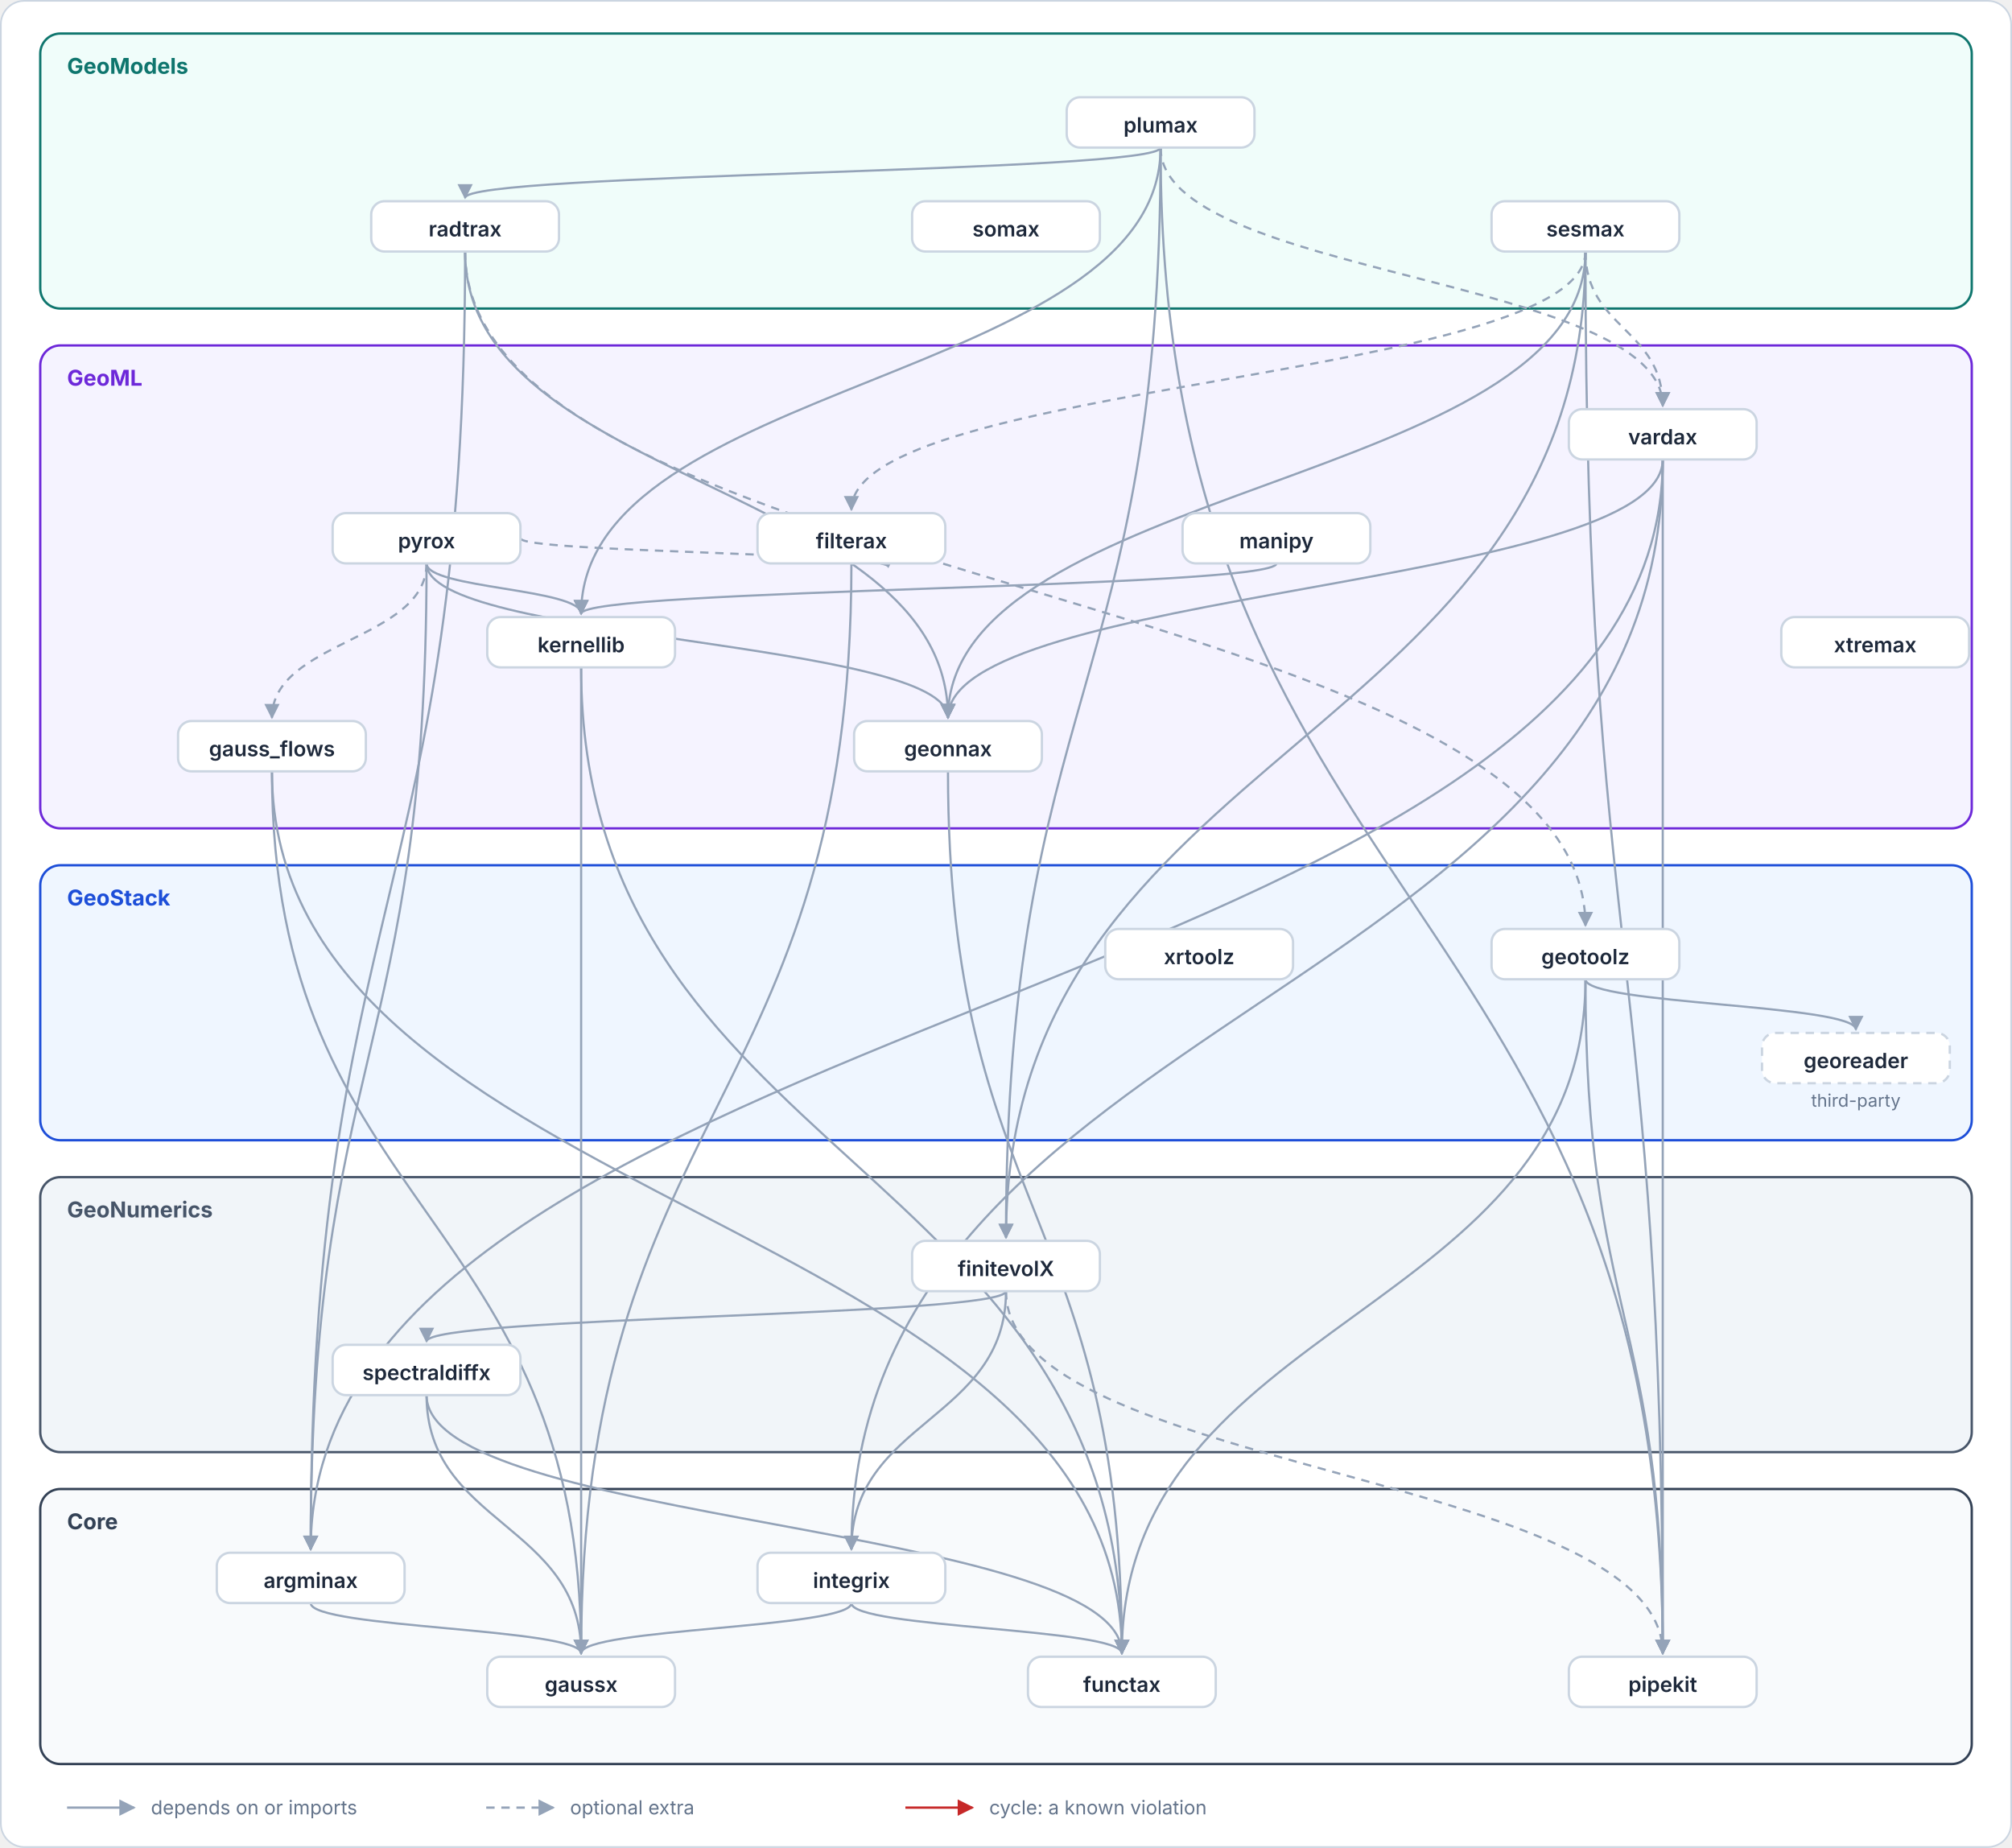
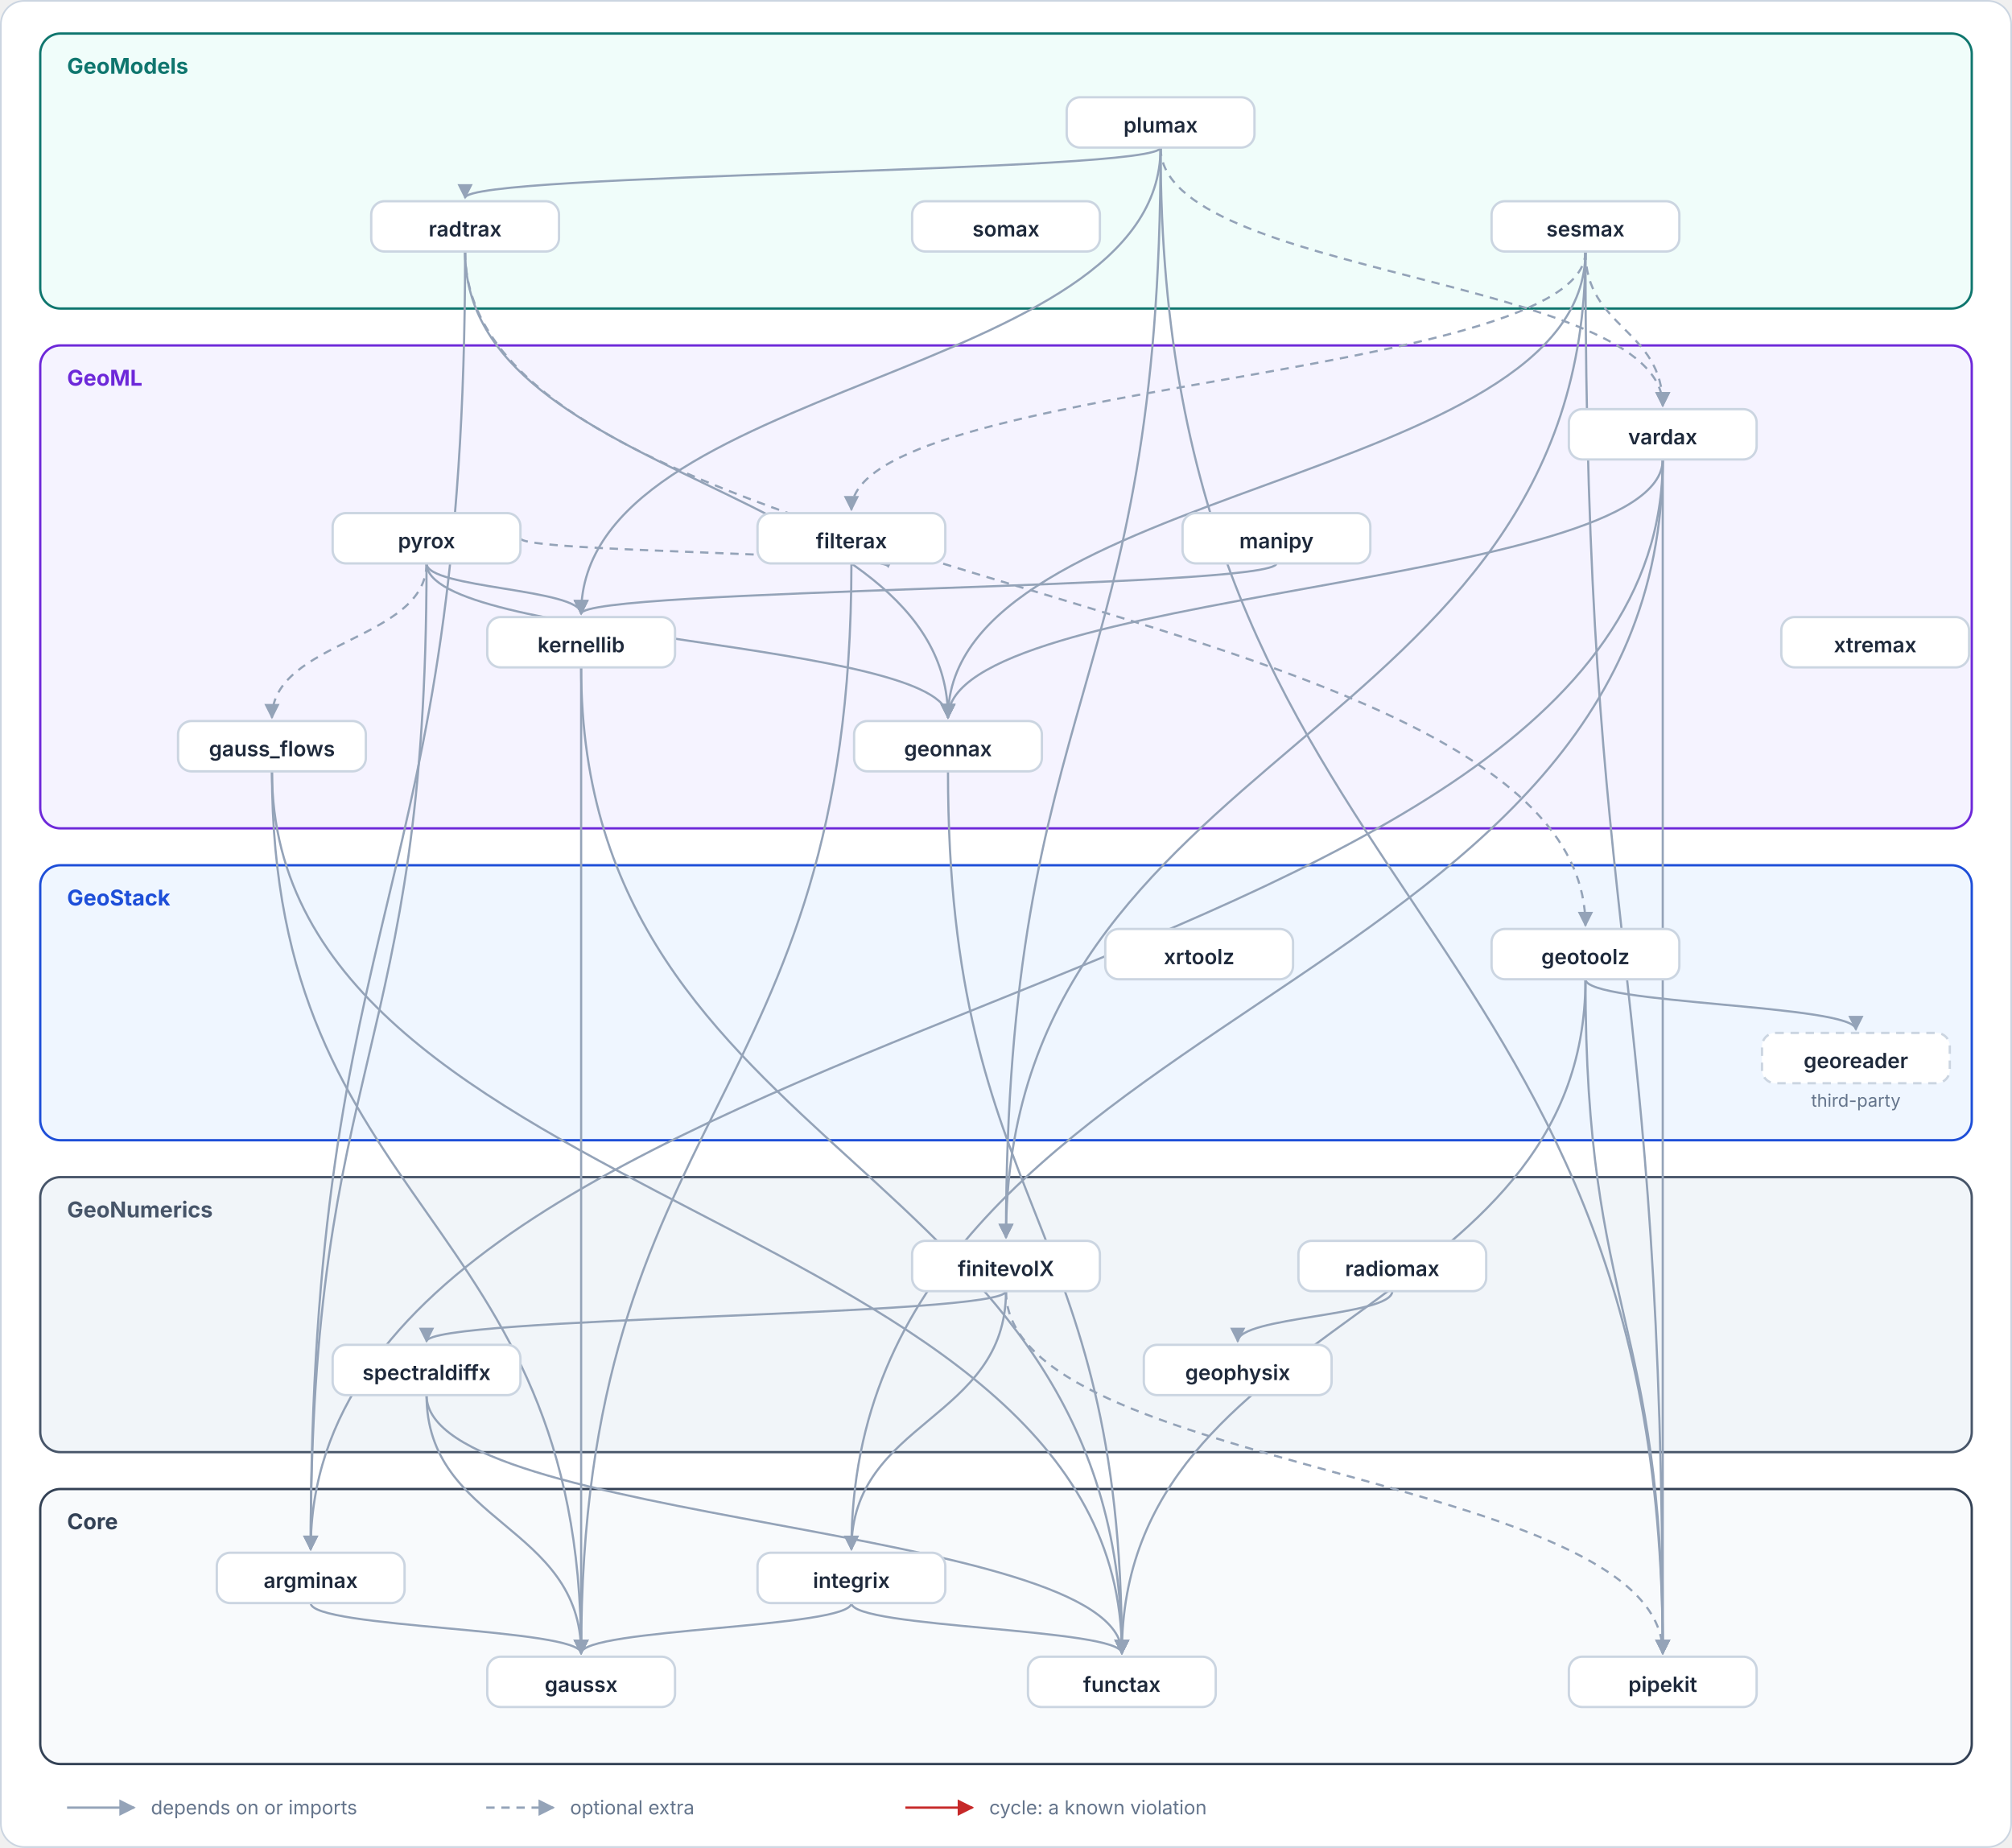
<svg xmlns="http://www.w3.org/2000/svg" viewBox="0 0 1200 1102" width="1200" height="1102" role="img" aria-label="How the repositories import each other, by layer: imports point down from GeoModels through GeoML, GeoStack and GeoNumerics to Core. Solid edges are dependencies or imports, dashed edges optional extras; red edges form a cycle, a known violation. Drawn from the generated graph on the dependency-graph page." font-family="Inter, 'Helvetica Neue', Arial, 'DejaVu Sans', sans-serif">
  <defs>
    <marker id="m94a3b8" viewBox="0 0 10 10" refX="9" refY="5" markerWidth="7" markerHeight="7" orient="auto-start-reverse">
      <path d="M0,0 L10,5 L0,10 z" fill="#94a3b8" />
    </marker>
    <marker id="mc62828" viewBox="0 0 10 10" refX="9" refY="5" markerWidth="7" markerHeight="7" orient="auto-start-reverse">
      <path d="M0,0 L10,5 L0,10 z" fill="#c62828" />
    </marker>
  </defs>
  <rect x="0.5" y="0.5" width="1199" height="1101" rx="14" fill="#ffffff" stroke="#cbd5e1" />
  <rect x="24.0" y="20.0" width="1152.0" height="164.0" rx="12" fill="#f0fdfa" stroke="#0f766e" stroke-width="1.4" />
  <text x="40.0" y="44.0" font-size="13" fill="#0f766e" text-anchor="start" font-weight="700">GeoModels</text>
  <rect x="24.0" y="206.0" width="1152.0" height="288.0" rx="12" fill="#f5f3ff" stroke="#6d28d9" stroke-width="1.4" />
  <text x="40.0" y="230.0" font-size="13" fill="#6d28d9" text-anchor="start" font-weight="700">GeoML</text>
  <rect x="24.0" y="516.0" width="1152.0" height="164.0" rx="12" fill="#eff6ff" stroke="#1d4ed8" stroke-width="1.4" />
  <text x="40.0" y="540.0" font-size="13" fill="#1d4ed8" text-anchor="start" font-weight="700">GeoStack</text>
  <rect x="24.0" y="702.0" width="1152.0" height="164.0" rx="12" fill="#f1f5f9" stroke="#475569" stroke-width="1.4" />
  <text x="40.0" y="726.0" font-size="13" fill="#475569" text-anchor="start" font-weight="700">GeoNumerics</text>
  <rect x="24.0" y="888.0" width="1152.0" height="164.0" rx="12" fill="#f8fafc" stroke="#334155" stroke-width="1.4" />
  <text x="40.0" y="912.0" font-size="13" fill="#334155" text-anchor="start" font-weight="700">Core</text>
  <path d="M185.3,956.0 C185.3,971.0 346.6,971.0 346.6,986.0" fill="none" stroke="#94a3b8" stroke-width="1.3" marker-end="url(#m94a3b8)" />
  <path d="M507.8,336.0 C507.8,661.0 346.6,661.0 346.6,986.0" fill="none" stroke="#94a3b8" stroke-width="1.3" marker-end="url(#m94a3b8)" />
  <path d="M600.0,770.0 C600.0,847.0 507.8,847.0 507.8,924.0" fill="none" stroke="#94a3b8" stroke-width="1.3" marker-end="url(#m94a3b8)" />
  <path d="M600.0,770.0 C600.0,878.0 991.7,878.0 991.7,986.0" fill="none" stroke="#94a3b8" stroke-width="1.3" stroke-dasharray="5 4" marker-end="url(#m94a3b8)" />
  <path d="M600.0,770.0 C600.0,785.0 254.4,785.0 254.4,800.0" fill="none" stroke="#94a3b8" stroke-width="1.3" marker-end="url(#m94a3b8)" />
  <path d="M162.2,460.0 C162.2,723.0 669.1,723.0 669.1,986.0" fill="none" stroke="#94a3b8" stroke-width="1.3" marker-end="url(#m94a3b8)" />
  <path d="M162.2,460.0 C162.2,723.0 346.6,723.0 346.6,986.0" fill="none" stroke="#94a3b8" stroke-width="1.3" marker-end="url(#m94a3b8)" />
  <path d="M565.4,460.0 C565.4,723.0 669.1,723.0 669.1,986.0" fill="none" stroke="#94a3b8" stroke-width="1.3" marker-end="url(#m94a3b8)" />
  <path d="M945.6,584.0 C945.6,785.0 669.1,785.0 669.1,986.0" fill="none" stroke="#94a3b8" stroke-width="1.3" marker-end="url(#m94a3b8)" />
  <path d="M945.6,584.0 C945.6,599.0 1106.9,599.0 1106.9,614.0" fill="none" stroke="#94a3b8" stroke-width="1.3" marker-end="url(#m94a3b8)" />
  <path d="M945.6,584.0 C945.6,785.0 991.7,785.0 991.7,986.0" fill="none" stroke="#94a3b8" stroke-width="1.3" marker-end="url(#m94a3b8)" />
  <path d="M507.8,956.0 C507.8,971.0 669.1,971.0 669.1,986.0" fill="none" stroke="#94a3b8" stroke-width="1.3" marker-end="url(#m94a3b8)" />
  <path d="M507.8,956.0 C507.8,971.0 346.6,971.0 346.6,986.0" fill="none" stroke="#94a3b8" stroke-width="1.3" marker-end="url(#m94a3b8)" />
  <path d="M346.6,398.0 C346.6,692.0 669.1,692.0 669.1,986.0" fill="none" stroke="#94a3b8" stroke-width="1.3" marker-end="url(#m94a3b8)" />
  <path d="M346.6,398.0 C346.6,692.0 346.6,692.0 346.6,986.0" fill="none" stroke="#94a3b8" stroke-width="1.3" marker-end="url(#m94a3b8)" />
  <path d="M761.3,336.0 C761.3,351.0 346.6,351.0 346.6,366.0" fill="none" stroke="#94a3b8" stroke-width="1.3" marker-end="url(#m94a3b8)" />
  <path d="M692.2,88.0 C692.2,413.0 600.0,413.0 600.0,738.0" fill="none" stroke="#94a3b8" stroke-width="1.3" marker-end="url(#m94a3b8)" />
  <path d="M692.2,88.0 C692.2,227.0 346.6,227.0 346.6,366.0" fill="none" stroke="#94a3b8" stroke-width="1.3" marker-end="url(#m94a3b8)" />
  <path d="M692.2,88.0 C692.2,537.0 991.7,537.0 991.7,986.0" fill="none" stroke="#94a3b8" stroke-width="1.3" marker-end="url(#m94a3b8)" />
  <path d="M692.2,88.0 C692.2,103.0 277.4,103.0 277.4,118.0" fill="none" stroke="#94a3b8" stroke-width="1.3" marker-end="url(#m94a3b8)" />
  <path d="M692.2,88.0 C692.2,165.0 991.7,165.0 991.7,242.0" fill="none" stroke="#94a3b8" stroke-width="1.3" stroke-dasharray="5 4" marker-end="url(#m94a3b8)" />
  <path d="M254.4,336.0 C254.4,630.0 185.3,630.0 185.3,924.0" fill="none" stroke="#94a3b8" stroke-width="1.3" marker-end="url(#m94a3b8)" />
  <path d="M310.4,321.0 C310.4,329.5 529.8,329.5 529.8,338.0" fill="none" stroke="#94a3b8" stroke-width="1.3" stroke-dasharray="5 4" marker-end="url(#m94a3b8)" />
  <path d="M254.4,336.0 C254.4,382.0 162.2,382.0 162.2,428.0" fill="none" stroke="#94a3b8" stroke-width="1.3" stroke-dasharray="5 4" marker-end="url(#m94a3b8)" />
  <path d="M254.4,336.0 C254.4,382.0 565.4,382.0 565.4,428.0" fill="none" stroke="#94a3b8" stroke-width="1.3" marker-end="url(#m94a3b8)" />
  <path d="M254.4,336.0 C254.4,351.0 346.6,351.0 346.6,366.0" fill="none" stroke="#94a3b8" stroke-width="1.3" marker-end="url(#m94a3b8)" />
+   <path d="M830.4,770.0 C830.4,785.0 738.2,785.0 738.2,800.0" fill="none" stroke="#94a3b8" stroke-width="1.3" marker-end="url(#m94a3b8)" />
  <path d="M277.4,150.0 C277.4,537.0 185.3,537.0 185.3,924.0" fill="none" stroke="#94a3b8" stroke-width="1.3" marker-end="url(#m94a3b8)" />
  <path d="M277.4,150.0 C277.4,289.0 565.4,289.0 565.4,428.0" fill="none" stroke="#94a3b8" stroke-width="1.3" marker-end="url(#m94a3b8)" />
  <path d="M277.4,150.0 C277.4,351.0 945.6,351.0 945.6,552.0" fill="none" stroke="#94a3b8" stroke-width="1.3" stroke-dasharray="5 4" marker-end="url(#m94a3b8)" />
  <path d="M945.6,150.0 C945.6,227.0 507.8,227.0 507.8,304.0" fill="none" stroke="#94a3b8" stroke-width="1.3" stroke-dasharray="5 4" marker-end="url(#m94a3b8)" />
  <path d="M945.6,150.0 C945.6,444.0 600.0,444.0 600.0,738.0" fill="none" stroke="#94a3b8" stroke-width="1.3" marker-end="url(#m94a3b8)" />
  <path d="M945.6,150.0 C945.6,289.0 565.4,289.0 565.4,428.0" fill="none" stroke="#94a3b8" stroke-width="1.3" marker-end="url(#m94a3b8)" />
  <path d="M945.6,150.0 C945.6,568.0 991.7,568.0 991.7,986.0" fill="none" stroke="#94a3b8" stroke-width="1.3" marker-end="url(#m94a3b8)" />
  <path d="M945.6,150.0 C945.6,196.0 991.7,196.0 991.7,242.0" fill="none" stroke="#94a3b8" stroke-width="1.3" stroke-dasharray="5 4" marker-end="url(#m94a3b8)" />
  <path d="M254.4,832.0 C254.4,909.0 669.1,909.0 669.1,986.0" fill="none" stroke="#94a3b8" stroke-width="1.3" marker-end="url(#m94a3b8)" />
  <path d="M254.4,832.0 C254.4,909.0 346.6,909.0 346.6,986.0" fill="none" stroke="#94a3b8" stroke-width="1.3" marker-end="url(#m94a3b8)" />
  <path d="M991.7,274.0 C991.7,599.0 185.3,599.0 185.3,924.0" fill="none" stroke="#94a3b8" stroke-width="1.3" marker-end="url(#m94a3b8)" />
  <path d="M991.7,274.0 C991.7,351.0 565.4,351.0 565.4,428.0" fill="none" stroke="#94a3b8" stroke-width="1.3" marker-end="url(#m94a3b8)" />
  <path d="M991.7,274.0 C991.7,599.0 507.8,599.0 507.8,924.0" fill="none" stroke="#94a3b8" stroke-width="1.3" marker-end="url(#m94a3b8)" />
  <path d="M991.7,274.0 C991.7,630.0 991.7,630.0 991.7,986.0" fill="none" stroke="#94a3b8" stroke-width="1.3" marker-end="url(#m94a3b8)" />
  <rect x="636.2" y="58.0" width="112.0" height="30.0" rx="8" fill="#ffffff" stroke="#cbd5e1" stroke-width="1.4" />
  <text x="692.2" y="79.0" font-size="12.5" fill="#1e293b" text-anchor="middle" font-weight="600">plumax</text>
  <rect x="221.4" y="120.0" width="112.0" height="30.0" rx="8" fill="#ffffff" stroke="#cbd5e1" stroke-width="1.4" />
  <text x="277.4" y="141.0" font-size="12.5" fill="#1e293b" text-anchor="middle" font-weight="600">radtrax</text>
  <rect x="544.0" y="120.0" width="112.0" height="30.0" rx="8" fill="#ffffff" stroke="#cbd5e1" stroke-width="1.4" />
  <text x="600.0" y="141.0" font-size="12.5" fill="#1e293b" text-anchor="middle" font-weight="600">somax</text>
  <rect x="889.6" y="120.0" width="112.0" height="30.0" rx="8" fill="#ffffff" stroke="#cbd5e1" stroke-width="1.4" />
  <text x="945.6" y="141.0" font-size="12.5" fill="#1e293b" text-anchor="middle" font-weight="600">sesmax</text>
  <rect x="935.7" y="244.0" width="112.0" height="30.0" rx="8" fill="#ffffff" stroke="#cbd5e1" stroke-width="1.4" />
  <text x="991.7" y="265.0" font-size="12.5" fill="#1e293b" text-anchor="middle" font-weight="600">vardax</text>
  <rect x="198.4" y="306.0" width="112.0" height="30.0" rx="8" fill="#ffffff" stroke="#cbd5e1" stroke-width="1.4" />
  <text x="254.4" y="327.0" font-size="12.5" fill="#1e293b" text-anchor="middle" font-weight="600">pyrox</text>
  <rect x="451.8" y="306.0" width="112.0" height="30.0" rx="8" fill="#ffffff" stroke="#cbd5e1" stroke-width="1.4" />
  <text x="507.8" y="327.0" font-size="12.5" fill="#1e293b" text-anchor="middle" font-weight="600">filterax</text>
  <rect x="705.3" y="306.0" width="112.0" height="30.0" rx="8" fill="#ffffff" stroke="#cbd5e1" stroke-width="1.4" />
  <text x="761.3" y="327.0" font-size="12.5" fill="#1e293b" text-anchor="middle" font-weight="600">manipy</text>
  <rect x="290.6" y="368.0" width="112.0" height="30.0" rx="8" fill="#ffffff" stroke="#cbd5e1" stroke-width="1.4" />
  <text x="346.6" y="389.0" font-size="12.5" fill="#1e293b" text-anchor="middle" font-weight="600">kernellib</text>
  <rect x="1062.4" y="368.0" width="112.0" height="30.0" rx="8" fill="#ffffff" stroke="#cbd5e1" stroke-width="1.4" />
  <text x="1118.4" y="389.0" font-size="12.5" fill="#1e293b" text-anchor="middle" font-weight="600">xtremax</text>
  <rect x="106.2" y="430.0" width="112.0" height="30.0" rx="8" fill="#ffffff" stroke="#cbd5e1" stroke-width="1.4" />
  <text x="162.2" y="451.0" font-size="12.5" fill="#1e293b" text-anchor="middle" font-weight="600">gauss_flows</text>
  <rect x="509.4" y="430.0" width="112.0" height="30.0" rx="8" fill="#ffffff" stroke="#cbd5e1" stroke-width="1.4" />
  <text x="565.4" y="451.0" font-size="12.5" fill="#1e293b" text-anchor="middle" font-weight="600">geonnax</text>
  <rect x="659.2" y="554.0" width="112.0" height="30.0" rx="8" fill="#ffffff" stroke="#cbd5e1" stroke-width="1.4" />
  <text x="715.2" y="575.0" font-size="12.5" fill="#1e293b" text-anchor="middle" font-weight="600">xrtoolz</text>
  <rect x="889.6" y="554.0" width="112.0" height="30.0" rx="8" fill="#ffffff" stroke="#cbd5e1" stroke-width="1.4" />
  <text x="945.6" y="575.0" font-size="12.5" fill="#1e293b" text-anchor="middle" font-weight="600">geotoolz</text>
  <rect x="1050.9" y="616.0" width="112.0" height="30.0" rx="8" fill="#ffffff" stroke="#cbd5e1" stroke-width="1.4" stroke-dasharray="5 4" />
  <text x="1106.9" y="637.0" font-size="12.5" fill="#1e293b" text-anchor="middle" font-weight="600">georeader</text>
  <text x="1106.9" y="660.0" font-size="10.5" fill="#64748b" text-anchor="middle" font-weight="400">third-party</text>
  <rect x="544.0" y="740.0" width="112.0" height="30.0" rx="8" fill="#ffffff" stroke="#cbd5e1" stroke-width="1.4" />
  <text x="600.0" y="761.0" font-size="12.5" fill="#1e293b" text-anchor="middle" font-weight="600">finitevolX</text>
+   <rect x="774.4" y="740.0" width="112.0" height="30.0" rx="8" fill="#ffffff" stroke="#cbd5e1" stroke-width="1.4" />
+   <text x="830.4" y="761.0" font-size="12.5" fill="#1e293b" text-anchor="middle" font-weight="600">radiomax</text>
  <rect x="198.4" y="802.0" width="112.0" height="30.0" rx="8" fill="#ffffff" stroke="#cbd5e1" stroke-width="1.4" />
  <text x="254.4" y="823.0" font-size="12.5" fill="#1e293b" text-anchor="middle" font-weight="600">spectraldiffx</text>
+   <rect x="682.2" y="802.0" width="112.0" height="30.0" rx="8" fill="#ffffff" stroke="#cbd5e1" stroke-width="1.4" />
+   <text x="738.2" y="823.0" font-size="12.5" fill="#1e293b" text-anchor="middle" font-weight="600">geophysix</text>
  <rect x="129.3" y="926.0" width="112.0" height="30.0" rx="8" fill="#ffffff" stroke="#cbd5e1" stroke-width="1.4" />
  <text x="185.3" y="947.0" font-size="12.5" fill="#1e293b" text-anchor="middle" font-weight="600">argminax</text>
  <rect x="451.8" y="926.0" width="112.0" height="30.0" rx="8" fill="#ffffff" stroke="#cbd5e1" stroke-width="1.4" />
  <text x="507.8" y="947.0" font-size="12.5" fill="#1e293b" text-anchor="middle" font-weight="600">integrix</text>
  <rect x="290.6" y="988.0" width="112.0" height="30.0" rx="8" fill="#ffffff" stroke="#cbd5e1" stroke-width="1.4" />
  <text x="346.6" y="1009.0" font-size="12.5" fill="#1e293b" text-anchor="middle" font-weight="600">gaussx</text>
  <rect x="613.1" y="988.0" width="112.0" height="30.0" rx="8" fill="#ffffff" stroke="#cbd5e1" stroke-width="1.4" />
  <text x="669.1" y="1009.0" font-size="12.5" fill="#1e293b" text-anchor="middle" font-weight="600">functax</text>
  <rect x="935.7" y="988.0" width="112.0" height="30.0" rx="8" fill="#ffffff" stroke="#cbd5e1" stroke-width="1.4" />
  <text x="991.7" y="1009.0" font-size="12.5" fill="#1e293b" text-anchor="middle" font-weight="600">pipekit</text>
  <path d="M40.0,1078.0 L80.0,1078.0" fill="none" stroke="#94a3b8" stroke-width="1.4" stroke-linejoin="round" marker-end="url(#m94a3b8)" />
  <text x="90.0" y="1082.0" font-size="11.5" fill="#64748b" text-anchor="start" font-weight="400">depends on or imports</text>
  <path d="M290.0,1078.0 L330.0,1078.0" fill="none" stroke="#94a3b8" stroke-width="1.4" stroke-linejoin="round" stroke-dasharray="5 4" marker-end="url(#m94a3b8)" />
  <text x="340.0" y="1082.0" font-size="11.5" fill="#64748b" text-anchor="start" font-weight="400">optional extra</text>
  <path d="M540.0,1078.0 L580.0,1078.0" fill="none" stroke="#c62828" stroke-width="1.4" stroke-linejoin="round" marker-end="url(#mc62828)" />
  <text x="590.0" y="1082.0" font-size="11.5" fill="#64748b" text-anchor="start" font-weight="400">cycle: a known violation</text>
</svg>
